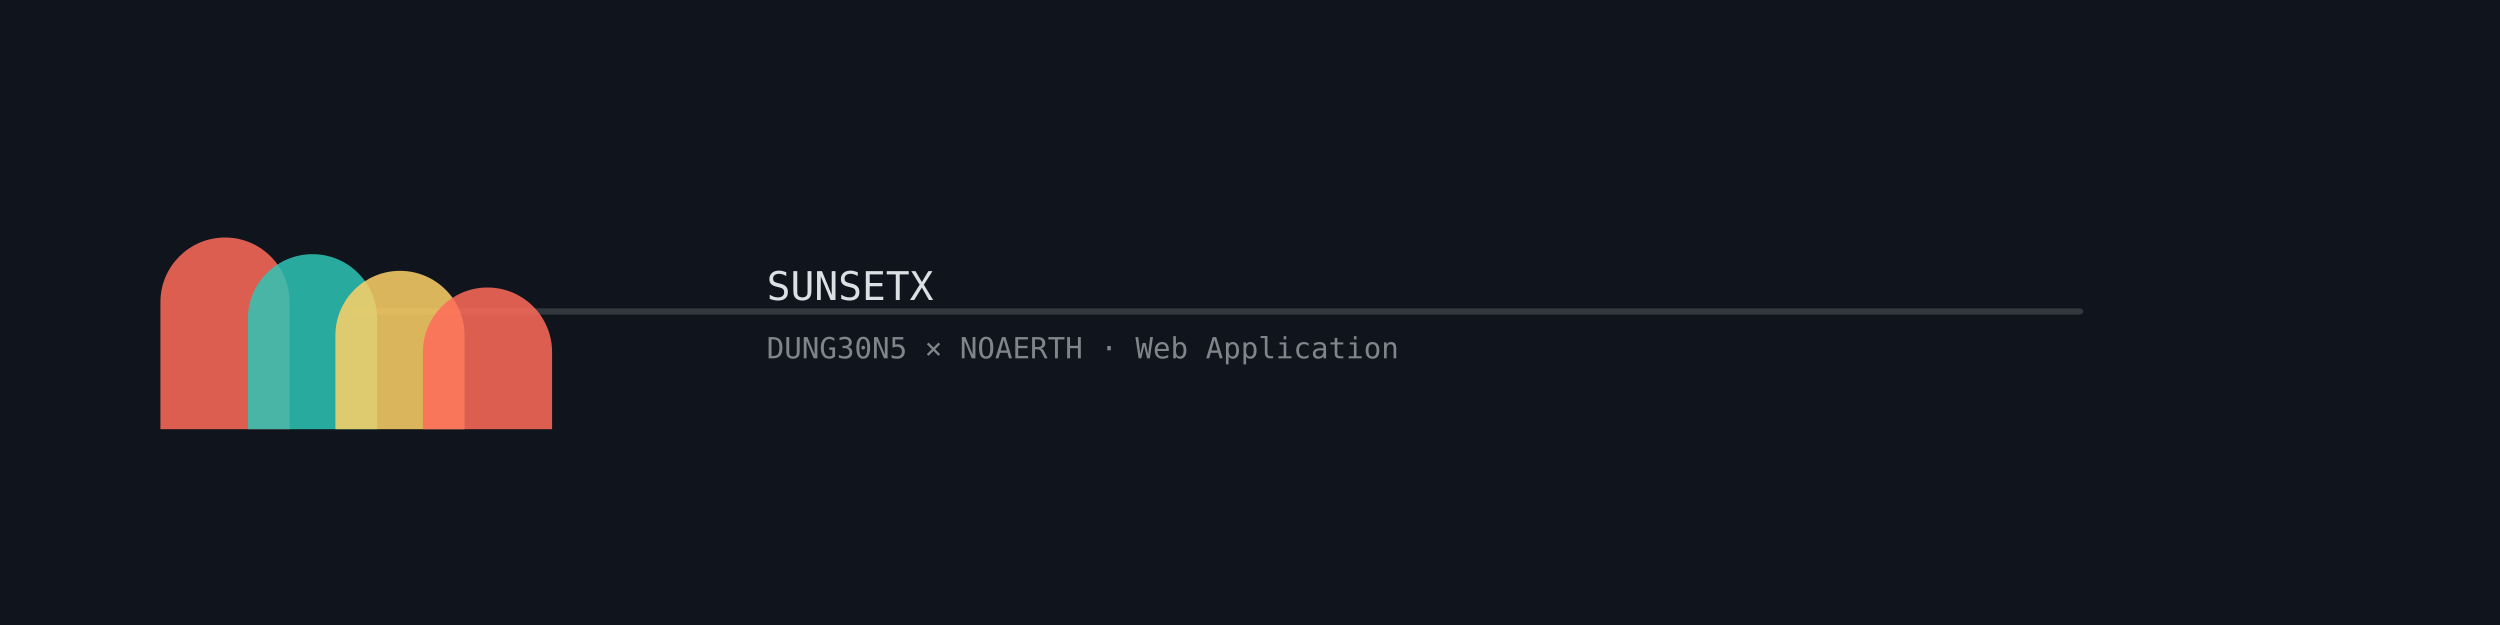
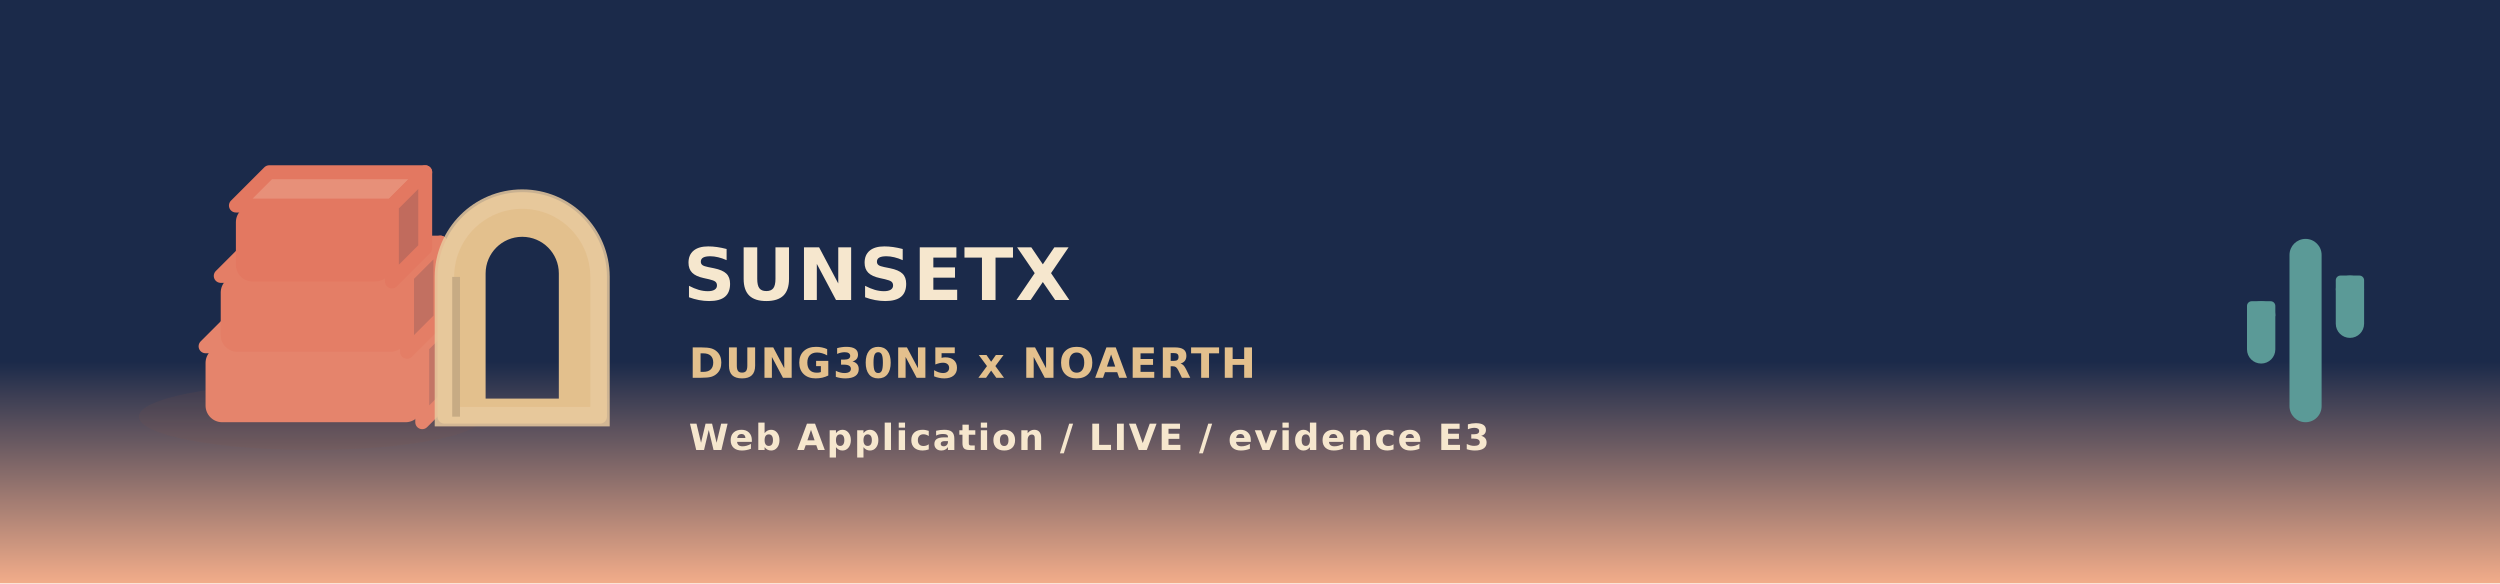
- <svg xmlns="http://www.w3.org/2000/svg" viewBox="0 0 1200 300" width="1200" height="300" role="img" aria-label="SUNSETX identity object">
-   <rect width="1200" height="300" fill="#10141c" />
-   <defs>
-     <linearGradient id="gft" x1="0" y1="0" x2="1" y2="1">
-       <stop offset="0%" stop-color="#ff6b5a" />
-       <stop offset="100%" stop-color="#2ec4b6" />
-     </linearGradient>
-   </defs>
-   <rect x="168.00" y="148.00" width="832.00" height="3.00" rx="2.00" fill="rgba(242,245,249,0.160)" opacity="1.00" />
-   <path d="M77.00,206.00 L77.00,145.00 A31.00,31.00 0 0 1 139.00,145.00 L139.00,206.00 Z" fill="rgba(255,107,90,0.850)" opacity="1.00" />
-   <path d="M119.00,206.00 L119.00,153.00 A31.00,31.00 0 0 1 181.00,153.00 L181.00,206.00 Z" fill="rgba(46,196,182,0.850)" opacity="1.00" />
-   <path d="M161.00,206.00 L161.00,161.00 A31.00,31.00 0 0 1 223.00,161.00 L223.00,206.00 Z" fill="rgba(255,209,102,0.850)" opacity="1.00" />
-   <path d="M203.00,206.00 L203.00,169.00 A31.00,31.00 0 0 1 265.00,169.00 L265.00,206.00 Z" fill="rgba(255,107,90,0.850)" opacity="1.00" />
-   <text x="368" y="144" font-family="ui-monospace,Menlo,monospace" font-size="19" fill="rgba(242,245,249,0.900)">SUNSETX</text>
-   <text x="368" y="172" font-family="ui-monospace,Menlo,monospace" font-size="14" fill="rgba(242,245,249,0.500)">DUNG30N5 × NOAERTH · Web Application</text>
+ <svg xmlns="http://www.w3.org/2000/svg" width="900" height="210" viewBox="0 0 900 210" role="img" aria-label="SUNSETX - identity object">
+   <linearGradient id="skyf" x1="0" y1="0" x2="0" y2="1">
+     <stop offset="0" stop-color="#1b2a4a" />
+     <stop offset="0.62" stop-color="#1b2a4a" />
+     <stop offset="1" stop-color="#f3ad8a" />
+   </linearGradient>
+   <rect width="900" height="210" fill="url(#skyf)" />
+   <rect x="0" y="352" width="900" height="-142" fill="#e3c08d" />
+   <rect x="0" y="352" width="900" height="3" fill="#e6c596" />
+   <ellipse cx="112" cy="150" rx="62" ry="12" fill="rgba(138,90,68,0.11)" />
+   <path d="M74,124.67 L152,124.67 L164,112.67 L86,112.67 Z" fill="#e99a82" stroke="#e5846c" stroke-width="5" stroke-linejoin="round" />
+   <path d="M152,124.67 L164,112.67 L164,140 L152,152 Z" fill="#c37566" stroke="#e5846c" stroke-width="5" stroke-linejoin="round" />
+   <rect x="74" y="124.67" width="78" height="27.33" rx="6" fill="#e5846c" />
+   <path d="M79.46,99.33 L146.54,99.33 L158.54,87.33 L91.46,87.33 Z" fill="#e8957d" stroke="#e47e66" stroke-width="5" stroke-linejoin="round" />
+   <path d="M146.54,99.33 L158.54,87.33 L158.54,114.67 L146.54,126.67 Z" fill="#c27061" stroke="#e47e66" stroke-width="5" stroke-linejoin="round" />
+   <rect x="79.46" y="99.33" width="67.08" height="27.33" rx="6" fill="#e47e66" />
+   <path d="M84.92,74 L141.08,74 L153.08,62 L96.92,62 Z" fill="#e79079" stroke="#e37861" stroke-width="5" stroke-linejoin="round" />
+   <path d="M141.08,74 L153.08,62 L153.08,89.33 L141.08,101.33 Z" fill="#c16b5d" stroke="#e37861" stroke-width="5" stroke-linejoin="round" />
+   <rect x="84.92" y="74" width="56.16" height="27.33" rx="6" fill="#e37861" />
+   <path d="M160,150 L160,99.68 A28,28 0 0 1 216,99.68 L216,150 Z M172.32,146 L172.32,98.43 A15.68,15.68 0 0 1 203.68,98.43 L203.68,146 Z" fill="#e3c08d" fill-rule="evenodd" stroke="#e3c08d" stroke-width="5" stroke-linejoin="round" />
+   <path d="M160,150 L160,99.68 A28,28 0 0 1 216,99.68 L216,150 Z" fill="none" stroke="#e8c99d" stroke-width="7" stroke-linecap="round" opacity="0.85" />
+   <rect x="162.8" y="99.68" width="2.8" height="50.32" fill="#c7ab84" />
+   <text x="246" y="108" font-family="Verdana,DejaVu Sans,sans-serif" font-size="26" font-weight="700" letter-spacing="0.6" fill="#f6e7ce" text-anchor="start">SUNSETX</text>
+   <text x="248" y="136" font-family="Verdana,DejaVu Sans,sans-serif" font-size="15" font-weight="700" letter-spacing="0.6" fill="#e3c08d" text-anchor="start">DUNG30N5 x NOAERTH</text>
+   <text x="248" y="162" font-family="Verdana,DejaVu Sans,sans-serif" font-size="13" font-weight="700" letter-spacing="0.6" fill="#f6e7ce" text-anchor="start">Web Application  /  LIVE  /  evidence E3</text>
+   <rect x="824.22" y="86" width="11.56" height="66" rx="5.78" fill="#5b9a97" />
+   <rect x="808.92" y="108.44" width="10.2" height="22.44" rx="5.1" fill="#5b9a97" />
+   <rect x="808.92" y="108.44" width="10.2" height="6.6" rx="1.7" fill="#5b9a97" />
+   <rect x="840.88" y="99.2" width="10.2" height="22.44" rx="5.1" fill="#5b9a97" />
+   <rect x="840.88" y="99.2" width="10.2" height="6.6" rx="1.7" fill="#5b9a97" />
</svg>
